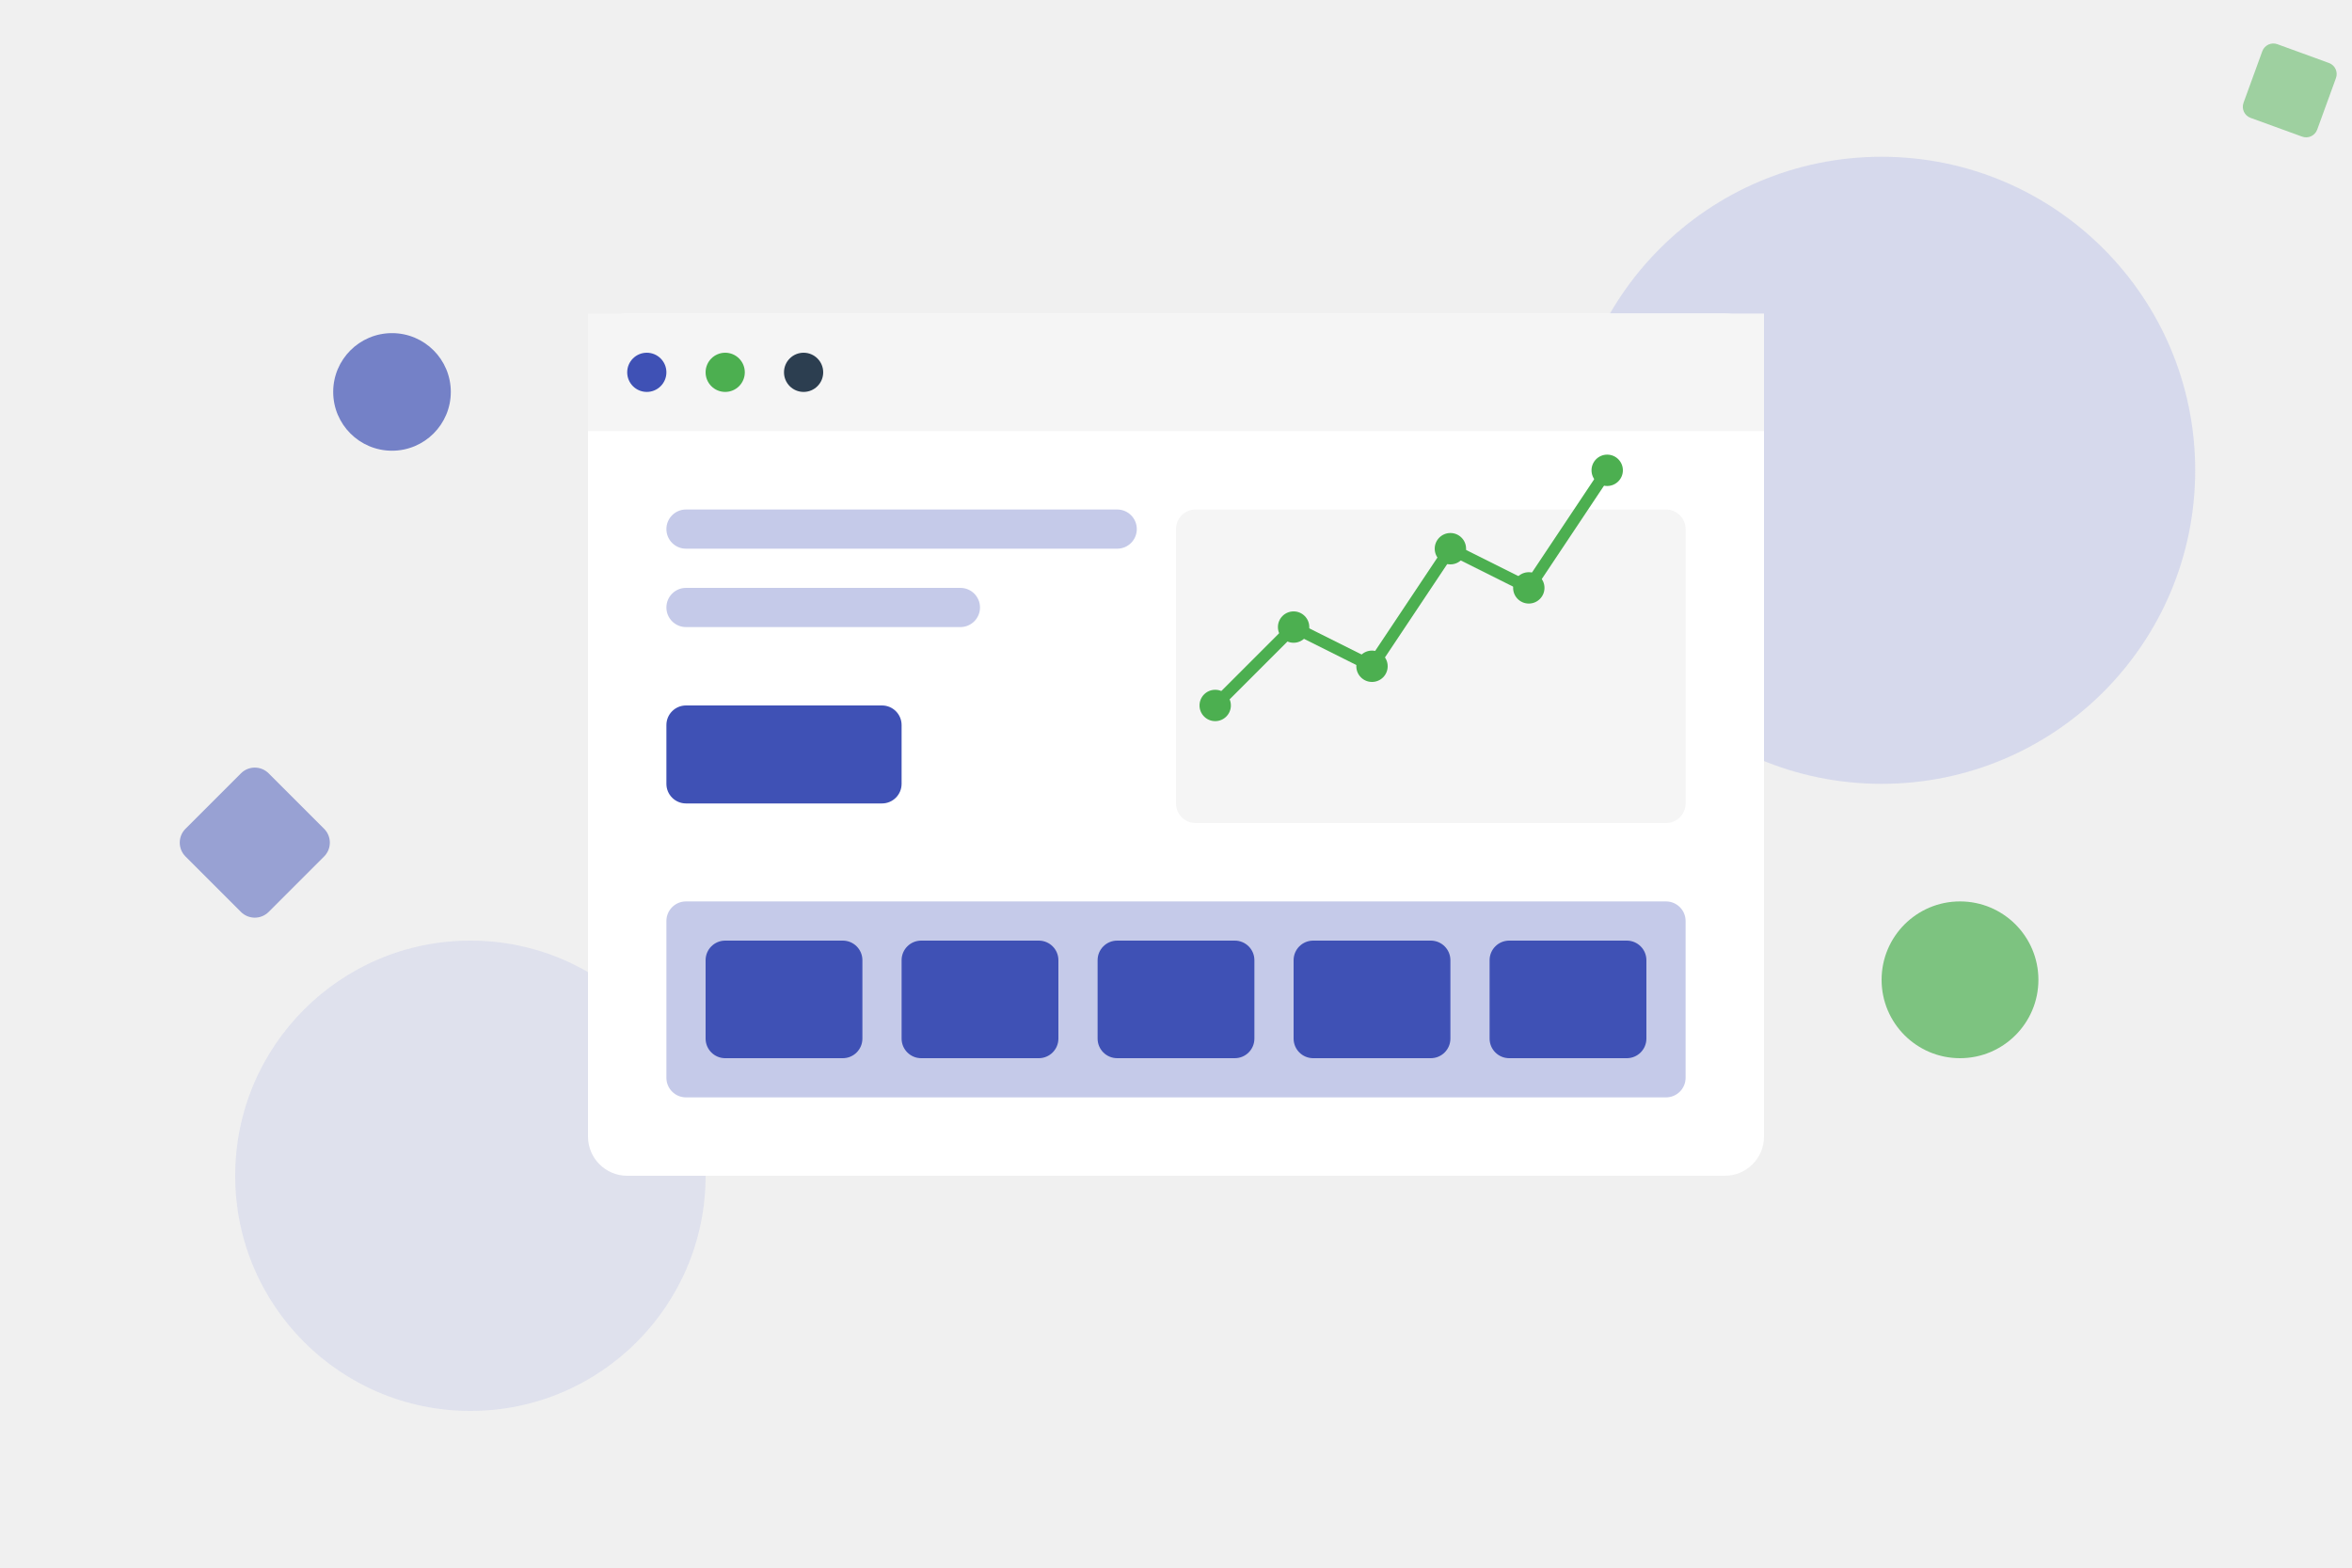
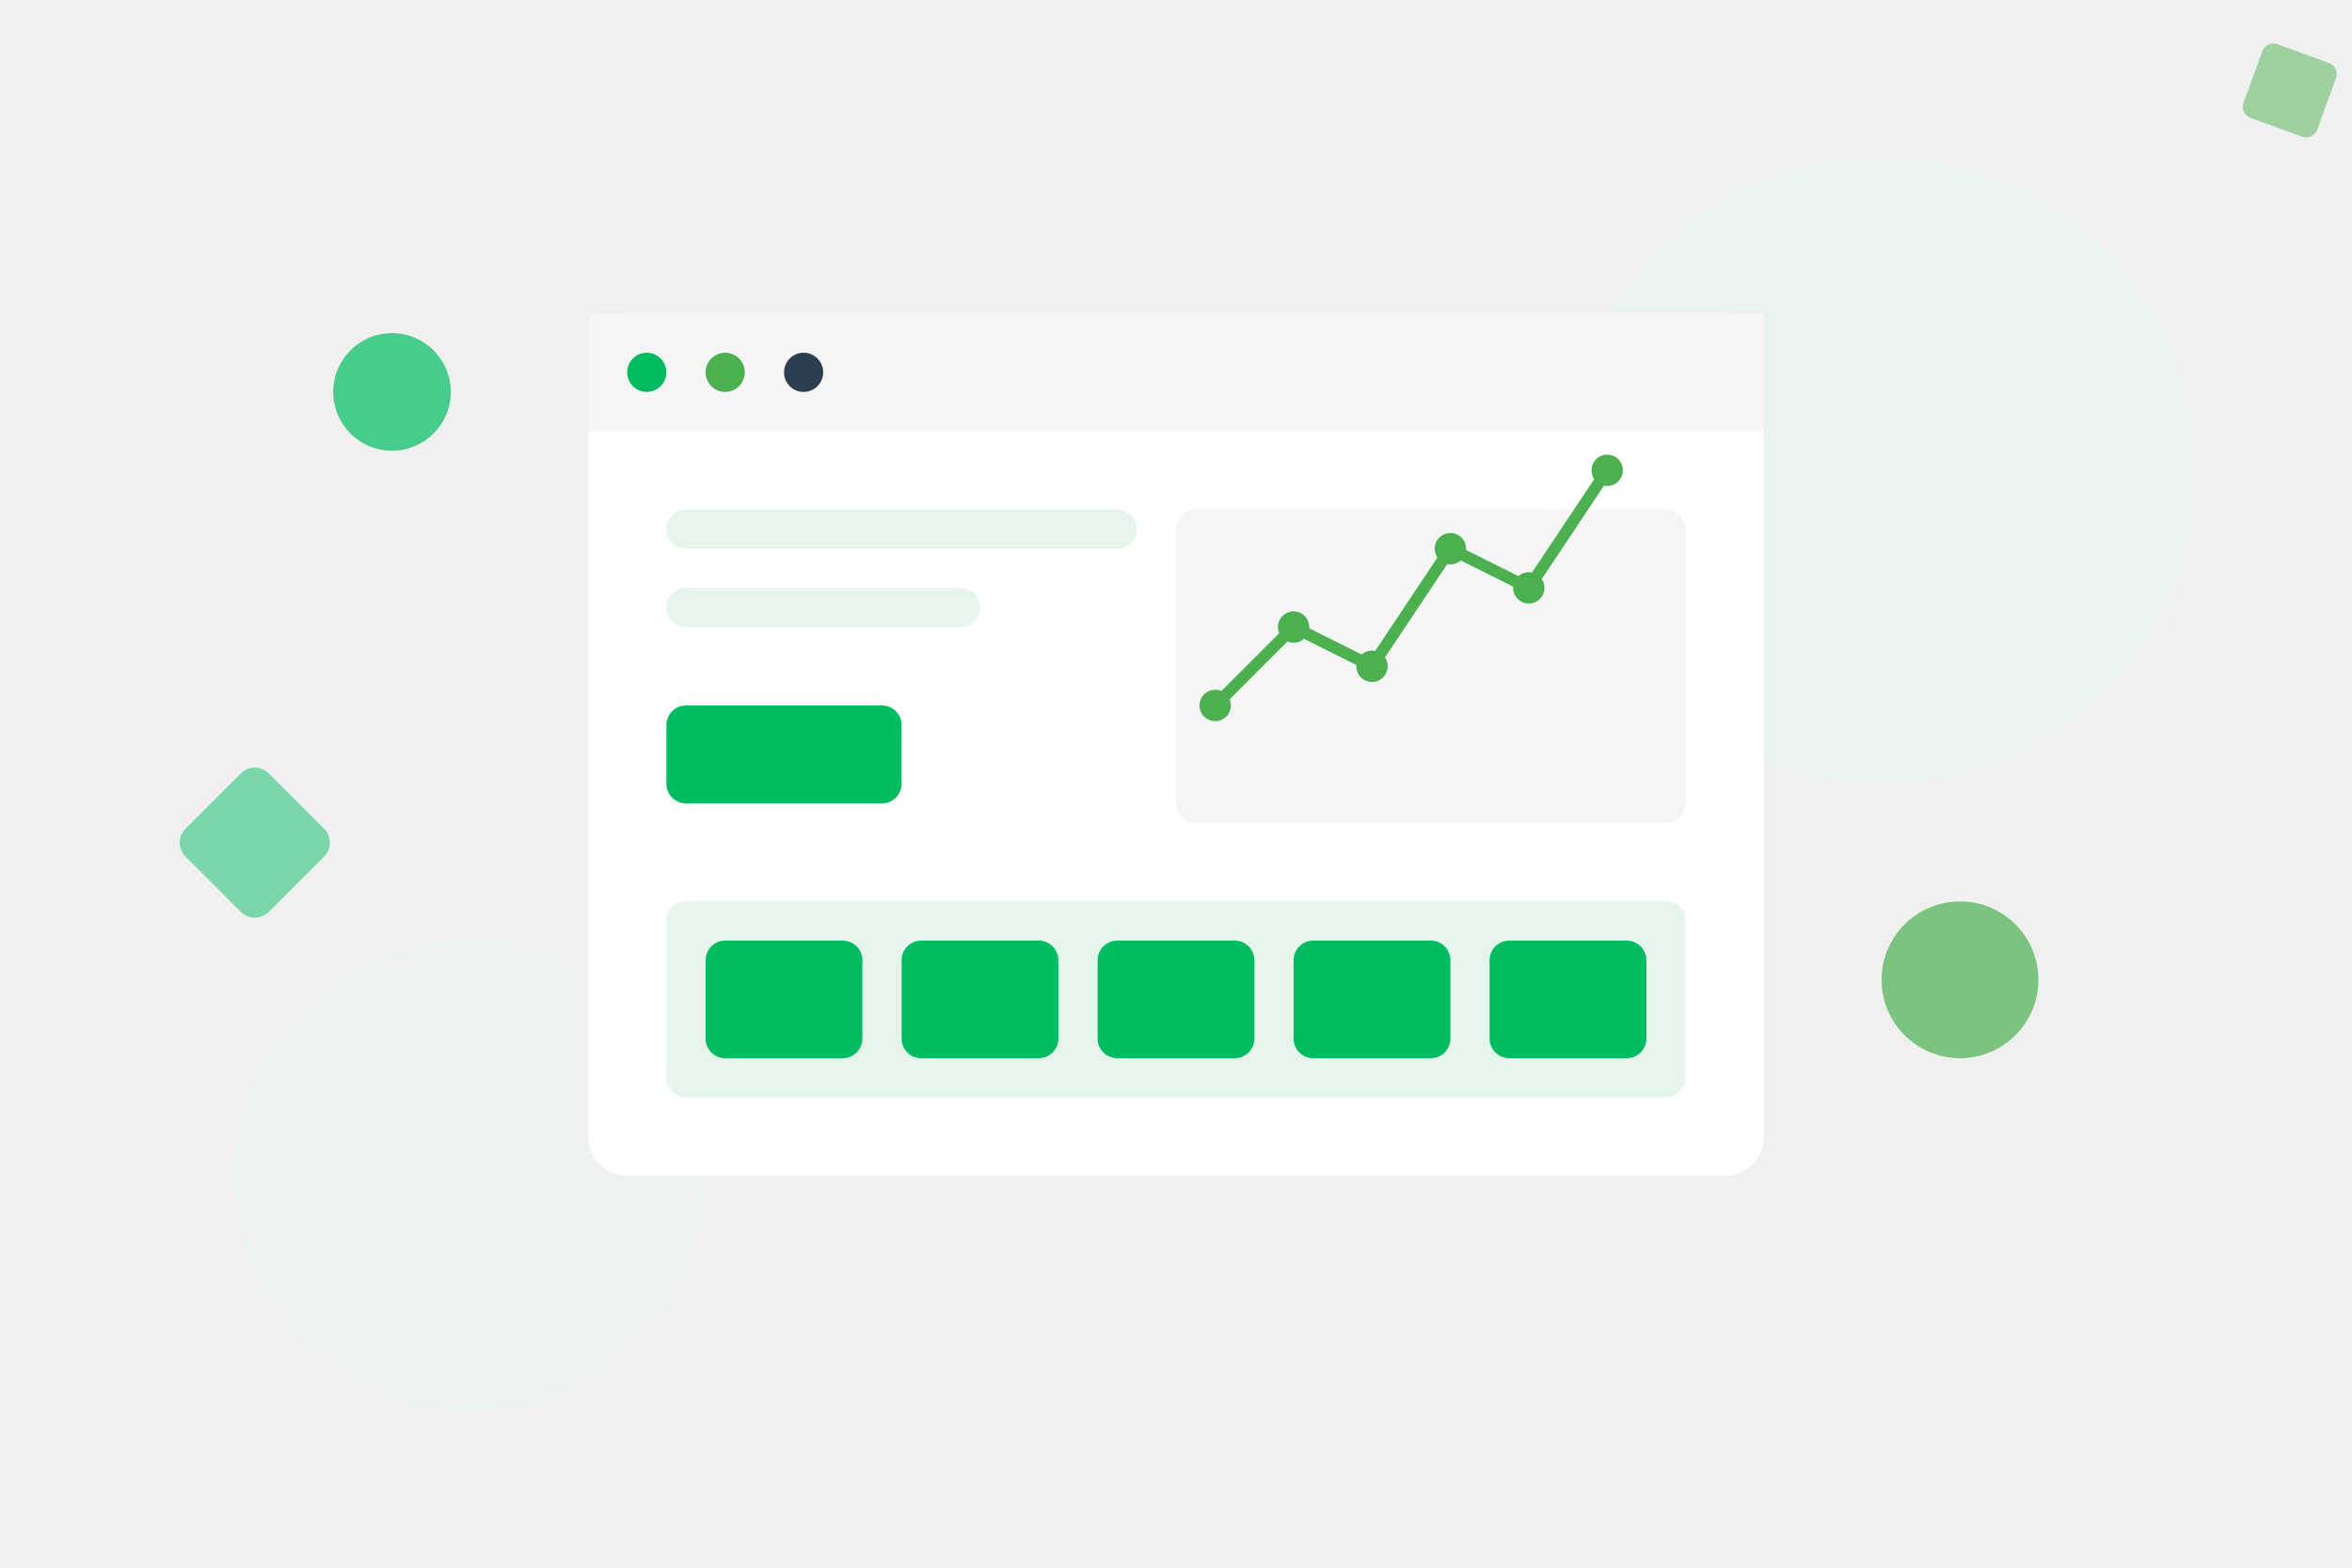
<svg xmlns="http://www.w3.org/2000/svg" width="600" height="400" viewBox="0 0 600 400">
  <style>
-     .st0{fill:#3F51B5;}
-     .st1{fill:#C5CAE9;}
+     .st0{fill:#00bc60;}
+     .st1{fill:#e6f5ec;}
    .st2{fill:#FFFFFF;}
    .st3{fill:#4CAF50;}
    .st4{fill:#2C3E50;}
    .st5{fill:#F5F5F5;}
  </style>
  <circle class="st1" cx="480" cy="120" r="80" opacity="0.6" />
  <circle class="st1" cx="120" cy="300" r="60" opacity="0.4" />
  <rect class="st2" x="150" y="80" width="300" height="220" rx="10" />
  <rect class="st5" x="150" y="80" width="300" height="30" rx="10 10 0 0" />
  <circle class="st0" cx="165" cy="95" r="5" />
  <circle class="st3" cx="185" cy="95" r="5" />
  <circle class="st4" cx="205" cy="95" r="5" />
  <rect class="st1" x="170" y="130" width="120" height="10" rx="5" />
  <rect class="st1" x="170" y="150" width="80" height="10" rx="5" />
  <rect class="st0" x="170" y="180" width="60" height="25" rx="5" />
  <rect class="st5" x="300" y="130" width="130" height="80" rx="5" />
  <polyline points="310,180 330,160 350,170 370,140 390,150 410,120" fill="none" stroke="#4CAF50" stroke-width="3" />
  <circle class="st3" cx="310" cy="180" r="4" />
  <circle class="st3" cx="330" cy="160" r="4" />
  <circle class="st3" cx="350" cy="170" r="4" />
  <circle class="st3" cx="370" cy="140" r="4" />
  <circle class="st3" cx="390" cy="150" r="4" />
  <circle class="st3" cx="410" cy="120" r="4" />
  <rect class="st1" x="170" y="230" width="260" height="50" rx="5" />
  <rect class="st0" x="180" y="240" width="40" height="30" rx="5" />
  <rect class="st0" x="230" y="240" width="40" height="30" rx="5" />
  <rect class="st0" x="280" y="240" width="40" height="30" rx="5" />
  <rect class="st0" x="330" y="240" width="40" height="30" rx="5" />
  <rect class="st0" x="380" y="240" width="40" height="30" rx="5" />
  <circle class="st0" cx="100" cy="100" r="15" opacity="0.7" />
  <circle class="st3" cx="500" cy="250" r="20" opacity="0.7" />
  <rect class="st0" x="50" y="200" width="30" height="30" rx="5" transform="rotate(45 65 215)" opacity="0.5" />
  <rect class="st3" x="520" cy="170" width="20" height="20" rx="3" transform="rotate(20 520 170)" opacity="0.5" />
</svg>
